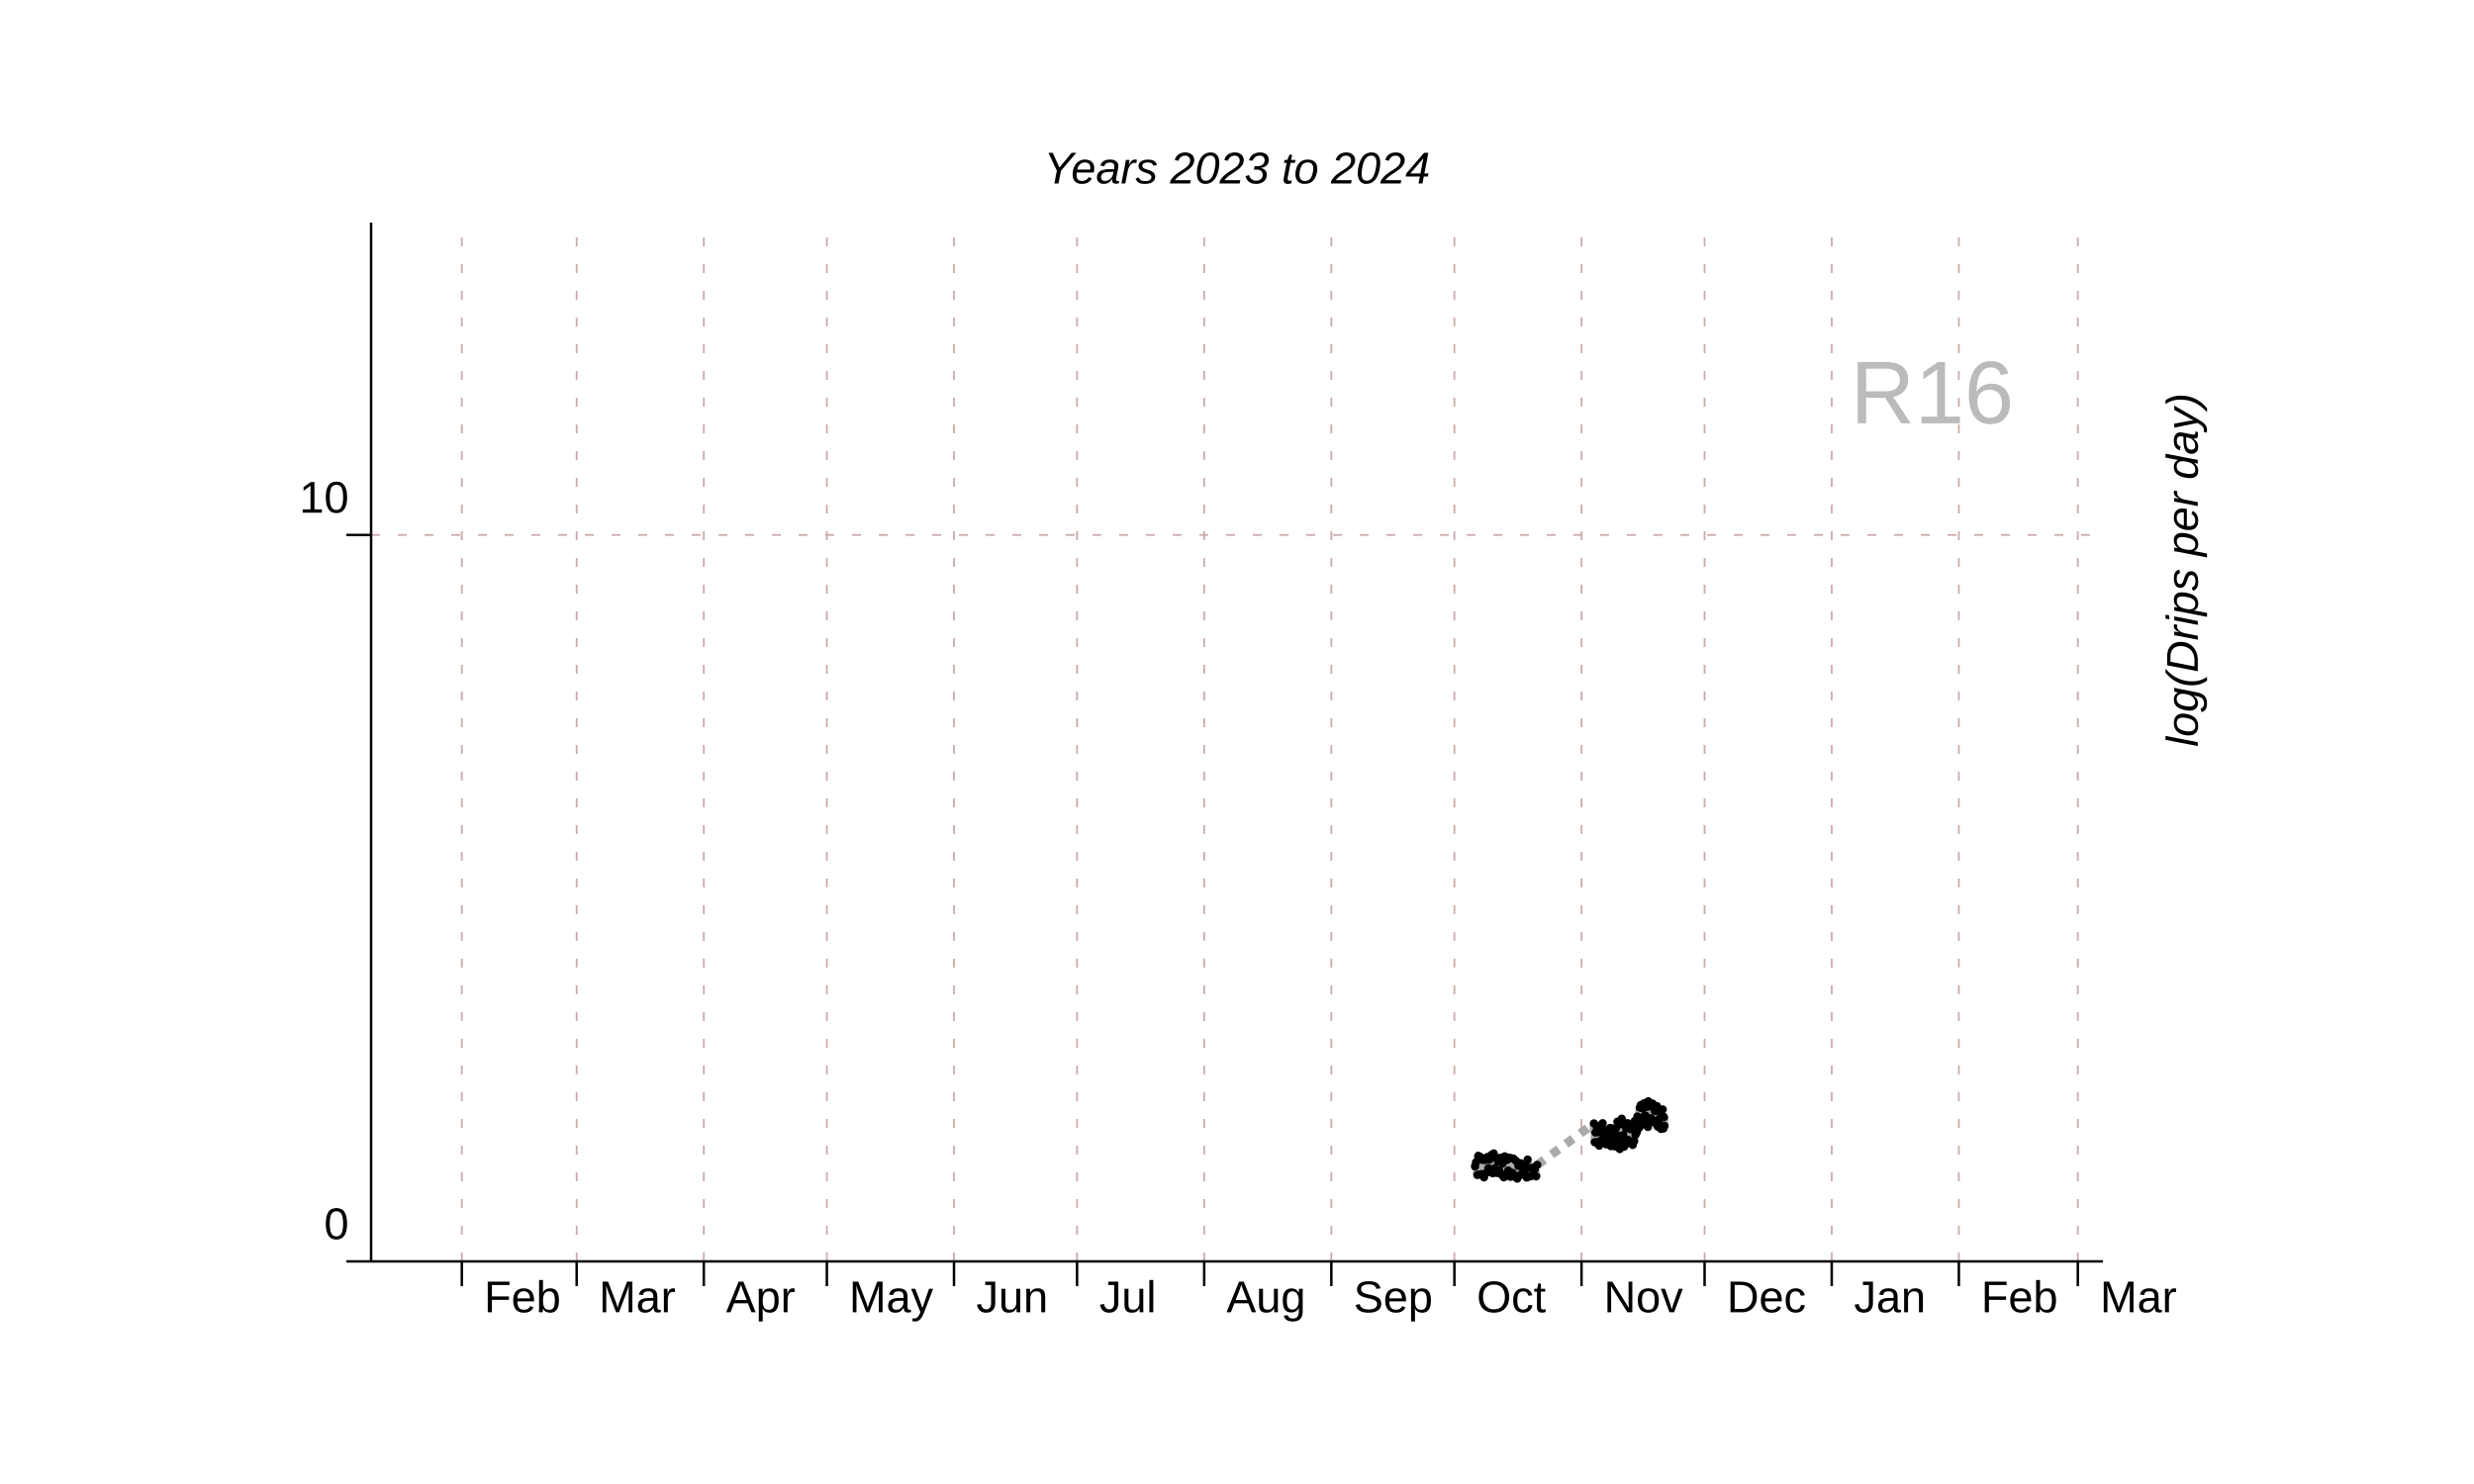
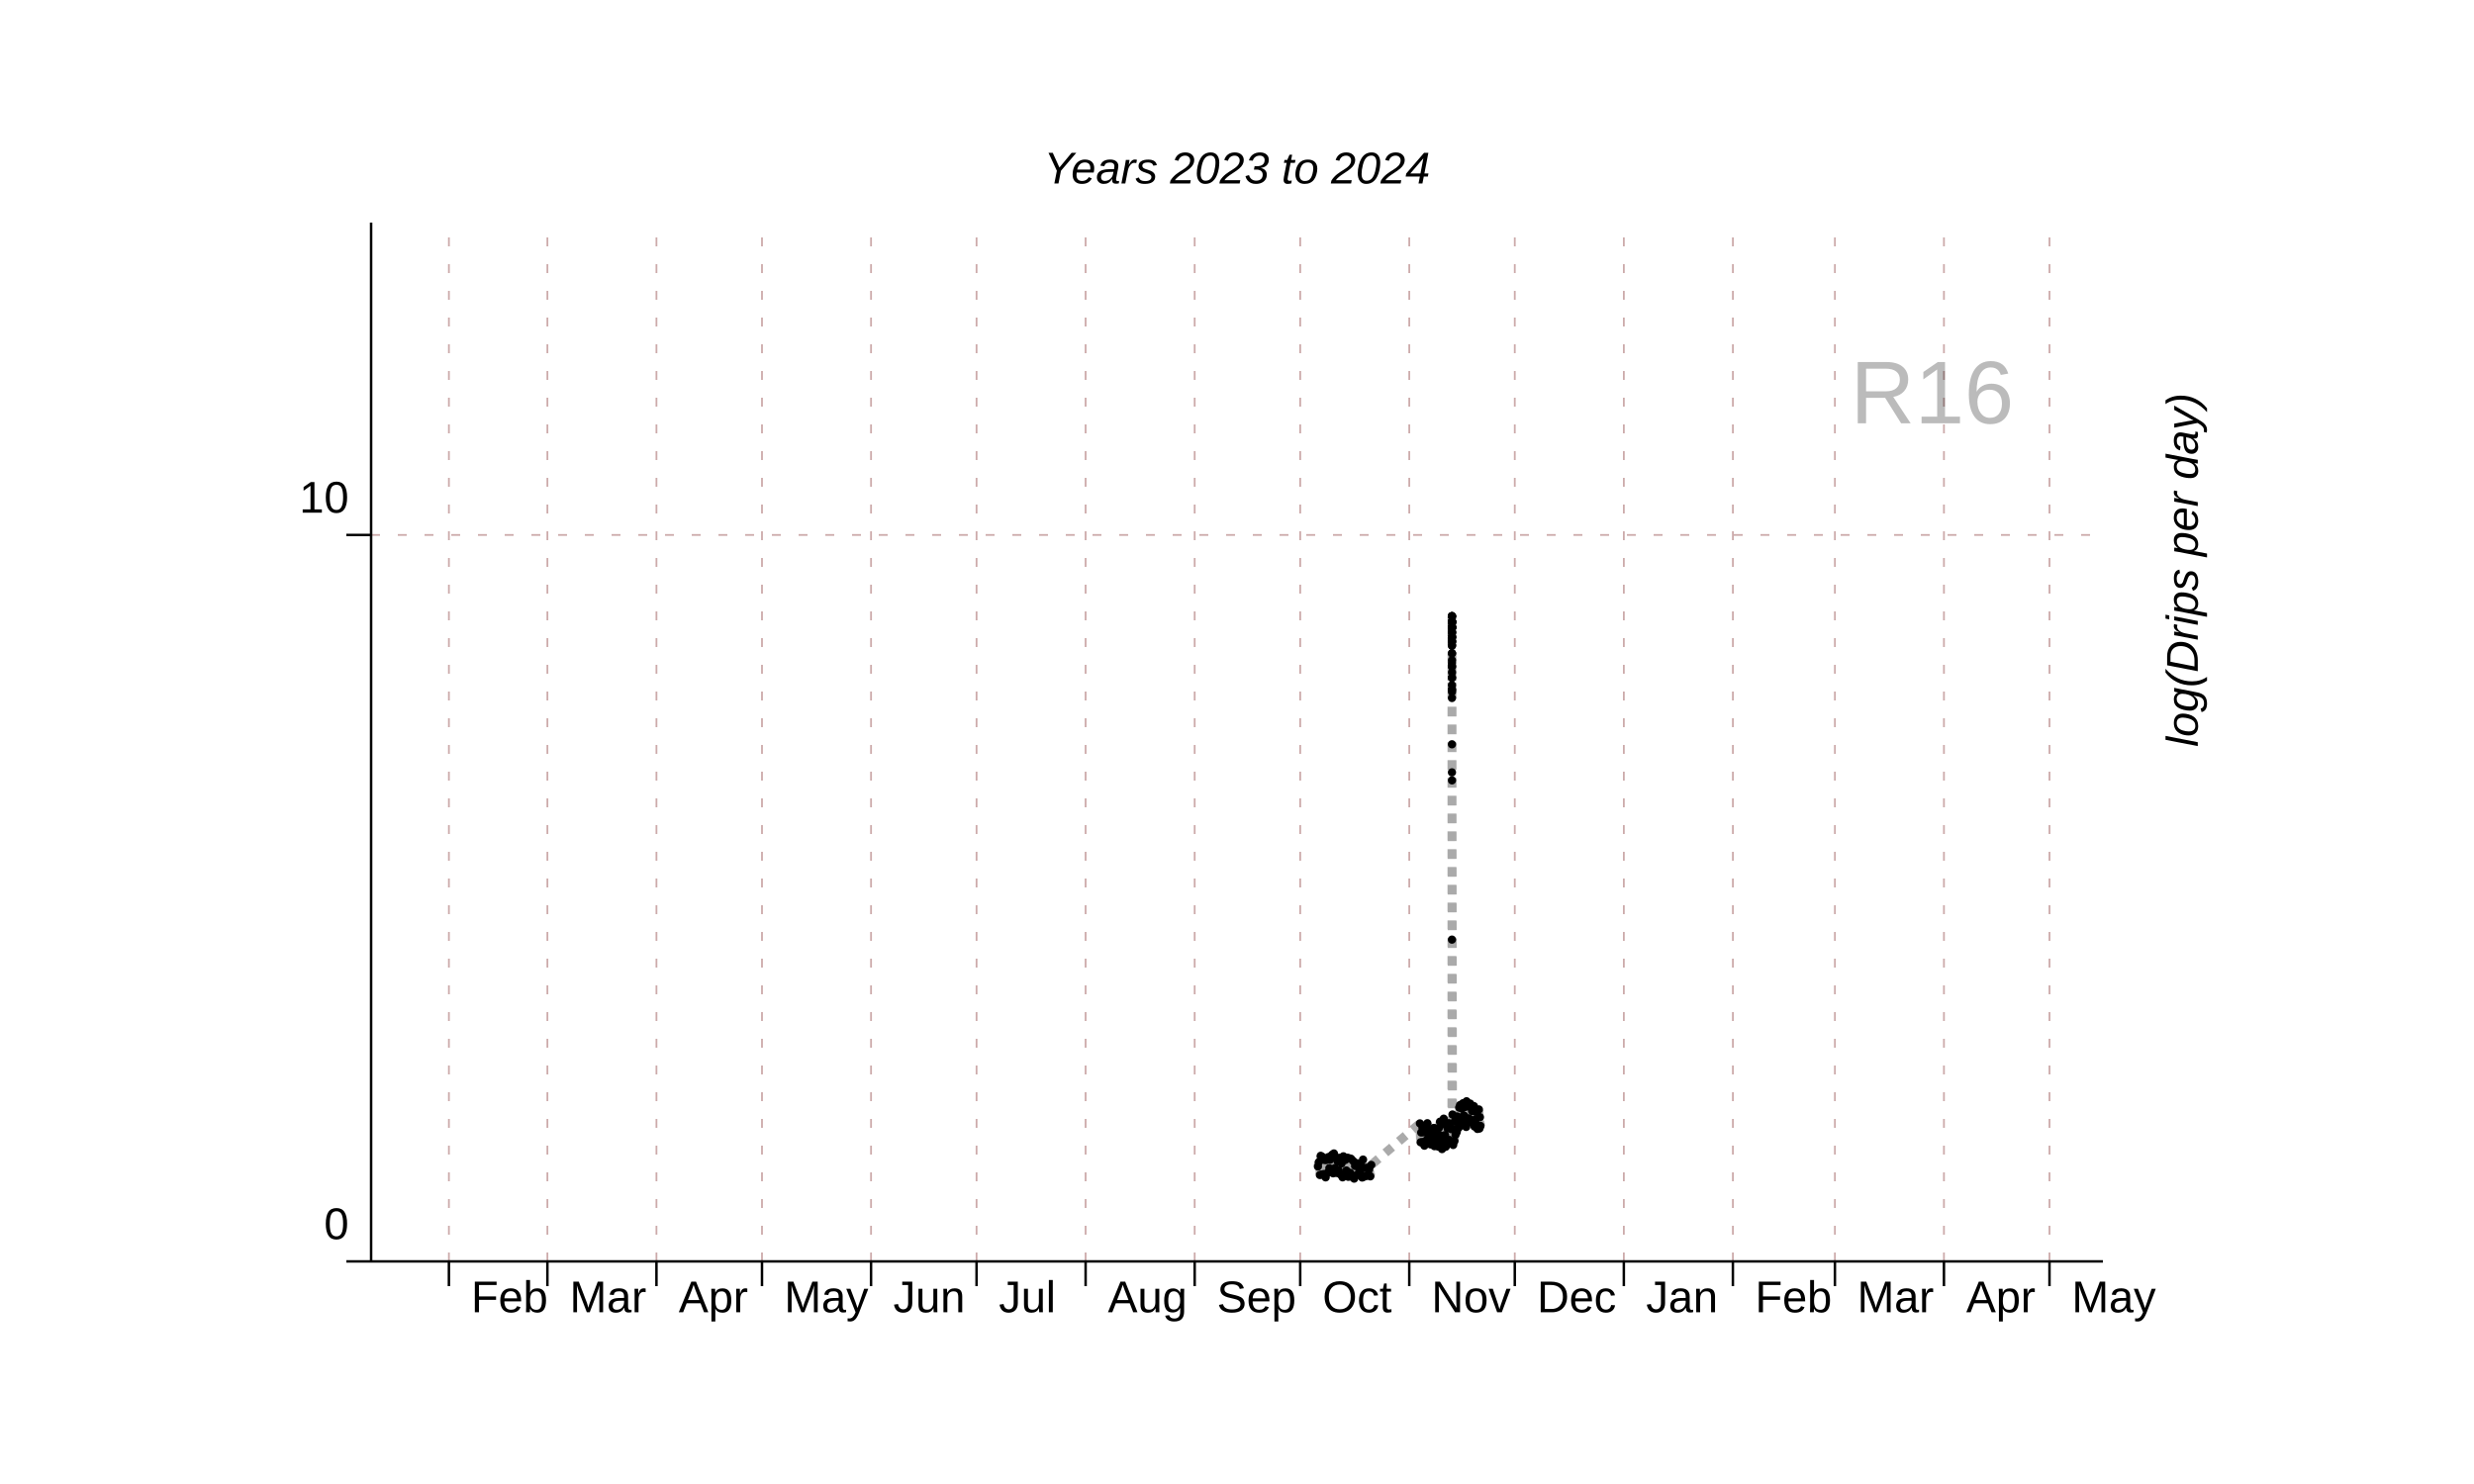
<svg xmlns="http://www.w3.org/2000/svg" version="1.1" viewBox="0 0 1000 600">
  <g>
    <g stroke-dasharray="3.6 7.2" stroke-width="0.72" stroke="#caa">
-       <line x1="839.86" x2="839.86" y1="510.00" y2="90.00" />
-       <line x1="791.78" x2="791.78" y1="510.00" y2="90.00" />
-       <line x1="740.39" x2="740.39" y1="510.00" y2="90.00" />
-       <line x1="689.00" x2="689.00" y1="510.00" y2="90.00" />
-       <line x1="639.26" x2="639.26" y1="510.00" y2="90.00" />
-       <line x1="587.87" x2="587.87" y1="510.00" y2="90.00" />
-       <line x1="538.13" x2="538.13" y1="510.00" y2="90.00" />
-       <line x1="486.74" x2="486.74" y1="510.00" y2="90.00" />
-       <line x1="435.35" x2="435.35" y1="510.00" y2="90.00" />
-       <line x1="385.61" x2="385.61" y1="510.00" y2="90.00" />
-       <line x1="334.22" x2="334.22" y1="510.00" y2="90.00" />
-       <line x1="284.48" x2="284.48" y1="510.00" y2="90.00" />
-       <line x1="233.09" x2="233.09" y1="510.00" y2="90.00" />
-       <line x1="186.67" x2="186.67" y1="510.00" y2="90.00" />
+       <line x1="828.41" x2="828.41" y1="510.00" y2="90.00" />
+       <line x1="785.75" x2="785.75" y1="510.00" y2="90.00" />
+       <line x1="741.68" x2="741.68" y1="510.00" y2="90.00" />
+       <line x1="700.44" x2="700.44" y1="510.00" y2="90.00" />
+       <line x1="656.36" x2="656.36" y1="510.00" y2="90.00" />
+       <line x1="612.28" x2="612.28" y1="510.00" y2="90.00" />
+       <line x1="569.63" x2="569.63" y1="510.00" y2="90.00" />
+       <line x1="525.55" x2="525.55" y1="510.00" y2="90.00" />
+       <line x1="482.89" x2="482.89" y1="510.00" y2="90.00" />
+       <line x1="438.81" x2="438.81" y1="510.00" y2="90.00" />
+       <line x1="394.73" x2="394.73" y1="510.00" y2="90.00" />
+       <line x1="352.08" x2="352.08" y1="510.00" y2="90.00" />
+       <line x1="308.00" x2="308.00" y1="510.00" y2="90.00" />
+       <line x1="265.34" x2="265.34" y1="510.00" y2="90.00" />
+       <line x1="221.26" x2="221.26" y1="510.00" y2="90.00" />
+       <line x1="181.45" x2="181.45" y1="510.00" y2="90.00" />
      <line x1="150.00" x2="850.00" y1="510.00" y2="510.00" />
      <line x1="150.00" x2="850.00" y1="216.29" y2="216.29" />
    </g>
    <g>
      <text dominant-baseline="hanging" dx="-36.0" dy="18.0" fill="#0004" font-family="Arial, sans-serif" font-size="36" stroke="none" text-anchor="end" x="850.00" y="128.18">R16</text>
    </g>
    <g>
      <text dominant-baseline="text-bottom" dy="-12.0" fill="black" font-family="Arial, sans-serif" font-size="18.0" font-style="italic" stroke="none" text-anchor="middle" x="500.00" y="90.00">Years 2023 to 2024</text>
    </g>
    <g>
      <text dominant-baseline="central" dx="12.0" dy="12.0" fill="black" font-family="Arial, sans-serif" font-size="18.0" font-style="italic" stroke="none" text-anchor="middle" text-orientation="sideways" writing-mode="vertical-lr" x="850.00" y="300.00">log(Drips per day)</text>
    </g>
-     <polyline fill="none" points="596.21,471.63 596.64,469.87 597.14,475.07 597.53,467.31 598.03,474.86 598.42,467.79 598.92,474.69 599.33,468.98 599.85,476.02 600.26,468.99 600.75,474.23 601.15,467.82 601.61,472.31 602.02,468.87 602.50,473.69 602.88,466.91 603.37,474.38 603.75,466.36 604.21,472.27 604.60,467.99 605.09,474.24 605.51,469.59 605.99,473.22 606.39,468.13 606.89,474.86 607.32,470.44 607.84,476.01 608.23,467.52 608.73,474.82 609.14,468.98 609.61,473.25 610.01,468.08 610.53,475.79 610.93,468.30 611.42,474.21 611.82,468.50 612.34,475.83 612.76,469.35 613.29,476.53 613.73,471.40 614.24,475.25 614.67,470.31 615.17,474.60 615.63,472.32 616.11,473.80 616.55,471.38 617.08,476.08 617.48,468.84 618.00,475.73 618.46,472.23 618.97,475.47 619.43,472.20 619.93,475.00 620.40,472.70 620.91,475.61 621.35,470.99 644.28,454.20 644.60,461.84 644.89,457.89 645.21,461.81 645.47,455.88 645.79,461.94 646.07,457.80 646.41,463.21 646.67,455.18 646.98,461.27 647.24,454.88 647.55,461.41 647.80,454.13 648.10,460.17 648.38,457.00 648.70,461.72 648.98,457.88 649.31,462.70 649.59,458.22 649.91,461.57 650.20,458.45 650.51,461.18 650.78,456.05 651.12,463.41 651.38,456.20 651.71,462.40 651.98,456.49 652.30,462.17 652.59,458.87 652.94,463.58 653.20,456.11 653.51,460.53 653.75,453.52 654.06,460.75 654.35,459.15 654.71,464.58 654.96,454.52 655.27,461.44 655.51,452.29 655.84,463.18 656.13,458.92 656.48,463.65 656.73,454.44 657.05,461.79 657.31,456.22 657.64,462.33 657.89,454.11 658.20,460.90 658.46,455.26 658.77,461.51 659.04,456.53 659.37,462.18 659.63,455.86 659.96,462.92 660.23,456.51 660.55,461.37 660.79,453.21 661.08,458.80 661.32,453.47 661.60,457.79 661.83,451.39 662.09,456.24 662.33,453.33 662.60,455.93 662.80,447.81 663.04,453.35 663.23,446.78 663.47,453.28 663.67,447.38 663.92,454.63 664.12,448.23 664.36,453.40 664.55,446.11 664.77,451.15 664.96,446.03 665.18,451.11 665.38,447.42 665.63,453.99 665.83,447.47 666.09,455.64 666.27,445.26 666.51,453.26 666.70,446.48 666.94,453.07 667.13,447.26 667.37,452.15 667.56,446.62 667.79,452.86 667.98,446.19 668.23,453.56 668.42,447.72 668.66,453.13 668.87,449.20 669.11,453.51 669.31,447.54 669.56,454.53 669.76,447.22 670.02,455.47 670.23,448.98 670.46,452.55 670.67,449.50 670.92,454.62 671.13,449.02 671.40,456.44 671.61,448.99 671.87,455.87 672.07,448.55 672.34,456.28 672.57,451.68 672.82,455.21" stroke-dasharray="3.6 3.6" stroke-width="3.6" stroke="#aaa" />
+     <polyline fill="none" points="532.71,471.63 533.07,469.87 533.50,475.07 533.83,467.31 534.26,474.86 534.60,467.79 535.03,474.69 535.38,468.98 535.83,476.02 536.18,468.99 536.60,474.23 536.94,467.82 537.33,472.31 537.68,468.87 538.10,473.69 538.42,466.91 538.85,474.38 539.17,466.36 539.56,472.27 539.90,467.99 540.32,474.24 540.68,469.59 541.09,473.22 541.43,468.13 541.86,474.86 542.23,470.44 542.68,476.01 543.01,467.52 543.44,474.82 543.79,468.98 544.20,473.25 544.54,468.08 544.98,475.79 545.33,468.30 545.75,474.21 546.09,468.50 546.54,475.83 546.90,469.35 547.35,476.53 547.73,471.40 548.17,475.25 548.54,470.31 548.96,474.60 549.36,472.32 549.77,473.80 550.15,471.38 550.60,476.08 550.95,468.84 551.39,475.73 551.79,472.23 552.22,475.47 552.62,472.20 553.05,475.00 553.45,472.70 553.89,475.61 554.27,470.99 573.93,454.20 574.21,461.84 574.45,457.89 574.73,461.81 574.95,455.88 575.23,461.94 575.47,457.80 575.76,463.21 575.98,455.18 576.25,461.27 576.47,454.88 576.74,461.41 576.95,454.13 577.21,460.17 577.45,457.00 577.72,461.72 577.96,457.88 578.24,462.70 578.49,458.22 578.76,461.57 579.01,458.45 579.28,461.18 579.50,456.05 579.80,463.41 580.02,456.20 580.30,462.40 580.53,456.49 580.81,462.17 581.06,458.87 581.36,463.58 581.58,456.11 581.85,460.53 582.05,453.52 582.32,460.75 582.57,459.15 582.87,464.58 583.09,454.52 583.36,461.44 583.56,452.29 583.85,463.18 584.10,458.92 584.39,463.65 584.61,454.44 584.88,461.79 585.11,456.22 585.39,462.33 585.60,454.11 585.87,460.90 586.09,455.26 586.36,461.51 586.59,456.53 586.87,462.18 586.89,379.90 586.89,312.28 586.89,300.93 586.89,282.21 586.89,278.85 586.89,277.01 586.89,268.24 586.90,269.49 586.90,278.85 586.90,274.02 586.90,269.49 586.90,264.14 586.90,259.36 586.90,261.04 586.90,257.58 586.90,255.69 586.90,255.69 586.90,253.66 586.90,251.49 586.90,253.66 586.90,251.49 586.90,251.49 586.90,249.13 586.90,251.49 586.90,251.49 586.90,251.49 586.90,251.49 586.90,249.13 586.90,253.66 586.90,251.49 586.90,249.13 586.90,253.66 586.90,253.66 586.90,249.13 586.90,251.49 586.90,251.49 586.90,251.49 586.90,251.49 586.90,253.66 586.90,253.66 586.90,253.66 586.90,251.49 586.90,253.66 586.90,255.69 586.90,257.58 586.90,259.36 586.91,257.58 586.91,257.58 586.91,259.36 586.91,261.04 586.91,264.14 586.91,266.94 586.91,271.84 586.91,274.02 586.91,279.72 586.91,315.51 587.10,450.60 587.38,462.92 587.61,456.51 587.89,461.37 588.09,453.21 588.34,458.80 588.55,453.47 588.79,457.79 588.98,451.39 589.21,456.24 589.42,453.33 589.64,455.93 589.81,447.81 590.02,453.35 590.18,446.78 590.39,453.28 590.56,447.38 590.78,454.63 590.95,448.23 591.16,453.40 591.32,446.11 591.51,451.15 591.67,446.03 591.86,451.11 592.03,447.42 592.24,453.99 592.41,447.47 592.63,455.64 592.79,445.26 593.00,453.26 593.16,446.48 593.37,453.07 593.53,447.26 593.73,452.15 593.90,446.62 594.10,452.86 594.26,446.19 594.47,453.56 594.64,447.72 594.84,453.13 595.02,449.20 595.23,453.51 595.40,447.54 595.62,454.53 595.78,447.22 596.01,455.47 596.18,448.98 596.39,452.55 596.57,449.50 596.78,454.62 596.96,449.02 597.19,456.44 597.37,448.99 597.59,455.87 597.77,448.55 598.00,456.28 598.19,451.68 598.41,455.21" stroke-dasharray="3.6 3.6" stroke-width="3.6" stroke="#aaa" />
    <g>
-       <circle cx="596.21" cy="471.63" r="1.667" />
-       <circle cx="596.64" cy="469.87" r="1.667" />
-       <circle cx="597.14" cy="475.07" r="1.667" />
-       <circle cx="597.53" cy="467.31" r="1.667" />
-       <circle cx="598.03" cy="474.86" r="1.667" />
-       <circle cx="598.42" cy="467.79" r="1.667" />
-       <circle cx="598.92" cy="474.69" r="1.667" />
-       <circle cx="599.33" cy="468.98" r="1.667" />
-       <circle cx="599.85" cy="476.02" r="1.667" />
-       <circle cx="600.26" cy="468.99" r="1.667" />
-       <circle cx="600.75" cy="474.23" r="1.667" />
-       <circle cx="601.15" cy="467.82" r="1.667" />
-       <circle cx="601.61" cy="472.31" r="1.667" />
-       <circle cx="602.02" cy="468.87" r="1.667" />
-       <circle cx="602.50" cy="473.69" r="1.667" />
-       <circle cx="602.88" cy="466.91" r="1.667" />
-       <circle cx="603.37" cy="474.38" r="1.667" />
-       <circle cx="603.75" cy="466.36" r="1.667" />
-       <circle cx="604.21" cy="472.27" r="1.667" />
-       <circle cx="604.60" cy="467.99" r="1.667" />
-       <circle cx="605.09" cy="474.24" r="1.667" />
-       <circle cx="605.51" cy="469.59" r="1.667" />
-       <circle cx="605.99" cy="473.22" r="1.667" />
-       <circle cx="606.39" cy="468.13" r="1.667" />
-       <circle cx="606.89" cy="474.86" r="1.667" />
-       <circle cx="607.32" cy="470.44" r="1.667" />
-       <circle cx="607.84" cy="476.01" r="1.667" />
-       <circle cx="608.23" cy="467.52" r="1.667" />
-       <circle cx="608.73" cy="474.82" r="1.667" />
-       <circle cx="609.14" cy="468.98" r="1.667" />
-       <circle cx="609.61" cy="473.25" r="1.667" />
-       <circle cx="610.01" cy="468.08" r="1.667" />
-       <circle cx="610.53" cy="475.79" r="1.667" />
-       <circle cx="610.93" cy="468.30" r="1.667" />
-       <circle cx="611.42" cy="474.21" r="1.667" />
-       <circle cx="611.82" cy="468.50" r="1.667" />
-       <circle cx="612.34" cy="475.83" r="1.667" />
-       <circle cx="612.76" cy="469.35" r="1.667" />
-       <circle cx="613.29" cy="476.53" r="1.667" />
-       <circle cx="613.73" cy="471.40" r="1.667" />
-       <circle cx="614.24" cy="475.25" r="1.667" />
-       <circle cx="614.67" cy="470.31" r="1.667" />
-       <circle cx="615.17" cy="474.60" r="1.667" />
-       <circle cx="615.63" cy="472.32" r="1.667" />
-       <circle cx="616.11" cy="473.80" r="1.667" />
-       <circle cx="616.55" cy="471.38" r="1.667" />
-       <circle cx="617.08" cy="476.08" r="1.667" />
-       <circle cx="617.48" cy="468.84" r="1.667" />
-       <circle cx="618.00" cy="475.73" r="1.667" />
-       <circle cx="618.46" cy="472.23" r="1.667" />
-       <circle cx="618.97" cy="475.47" r="1.667" />
-       <circle cx="619.43" cy="472.20" r="1.667" />
-       <circle cx="619.93" cy="475.00" r="1.667" />
-       <circle cx="620.40" cy="472.70" r="1.667" />
-       <circle cx="620.91" cy="475.61" r="1.667" />
-       <circle cx="621.35" cy="470.99" r="1.667" />
-       <circle cx="644.28" cy="454.20" r="1.667" />
-       <circle cx="644.60" cy="461.84" r="1.667" />
-       <circle cx="644.89" cy="457.89" r="1.667" />
-       <circle cx="645.21" cy="461.81" r="1.667" />
-       <circle cx="645.47" cy="455.88" r="1.667" />
-       <circle cx="645.79" cy="461.94" r="1.667" />
-       <circle cx="646.07" cy="457.80" r="1.667" />
-       <circle cx="646.41" cy="463.21" r="1.667" />
-       <circle cx="646.67" cy="455.18" r="1.667" />
-       <circle cx="646.98" cy="461.27" r="1.667" />
-       <circle cx="647.24" cy="454.88" r="1.667" />
-       <circle cx="647.55" cy="461.41" r="1.667" />
-       <circle cx="647.80" cy="454.13" r="1.667" />
-       <circle cx="648.10" cy="460.17" r="1.667" />
-       <circle cx="648.38" cy="457.00" r="1.667" />
-       <circle cx="648.70" cy="461.72" r="1.667" />
-       <circle cx="648.98" cy="457.88" r="1.667" />
-       <circle cx="649.31" cy="462.70" r="1.667" />
-       <circle cx="649.59" cy="458.22" r="1.667" />
-       <circle cx="649.91" cy="461.57" r="1.667" />
-       <circle cx="650.20" cy="458.45" r="1.667" />
-       <circle cx="650.51" cy="461.18" r="1.667" />
-       <circle cx="650.78" cy="456.05" r="1.667" />
-       <circle cx="651.12" cy="463.41" r="1.667" />
-       <circle cx="651.38" cy="456.20" r="1.667" />
-       <circle cx="651.71" cy="462.40" r="1.667" />
-       <circle cx="651.98" cy="456.49" r="1.667" />
-       <circle cx="652.30" cy="462.17" r="1.667" />
-       <circle cx="652.59" cy="458.87" r="1.667" />
-       <circle cx="652.94" cy="463.58" r="1.667" />
-       <circle cx="653.20" cy="456.11" r="1.667" />
-       <circle cx="653.51" cy="460.53" r="1.667" />
-       <circle cx="653.75" cy="453.52" r="1.667" />
-       <circle cx="654.06" cy="460.75" r="1.667" />
-       <circle cx="654.35" cy="459.15" r="1.667" />
-       <circle cx="654.71" cy="464.58" r="1.667" />
-       <circle cx="654.96" cy="454.52" r="1.667" />
-       <circle cx="655.27" cy="461.44" r="1.667" />
-       <circle cx="655.51" cy="452.29" r="1.667" />
-       <circle cx="655.84" cy="463.18" r="1.667" />
-       <circle cx="656.13" cy="458.92" r="1.667" />
-       <circle cx="656.48" cy="463.65" r="1.667" />
-       <circle cx="656.73" cy="454.44" r="1.667" />
-       <circle cx="657.05" cy="461.79" r="1.667" />
-       <circle cx="657.31" cy="456.22" r="1.667" />
-       <circle cx="657.64" cy="462.33" r="1.667" />
-       <circle cx="657.89" cy="454.11" r="1.667" />
-       <circle cx="658.20" cy="460.90" r="1.667" />
-       <circle cx="658.46" cy="455.26" r="1.667" />
-       <circle cx="658.77" cy="461.51" r="1.667" />
-       <circle cx="659.04" cy="456.53" r="1.667" />
-       <circle cx="659.37" cy="462.18" r="1.667" />
-       <circle cx="659.63" cy="455.86" r="1.667" />
-       <circle cx="659.96" cy="462.92" r="1.667" />
-       <circle cx="660.23" cy="456.51" r="1.667" />
-       <circle cx="660.55" cy="461.37" r="1.667" />
-       <circle cx="660.79" cy="453.21" r="1.667" />
-       <circle cx="661.08" cy="458.80" r="1.667" />
-       <circle cx="661.32" cy="453.47" r="1.667" />
-       <circle cx="661.60" cy="457.79" r="1.667" />
-       <circle cx="661.83" cy="451.39" r="1.667" />
-       <circle cx="662.09" cy="456.24" r="1.667" />
-       <circle cx="662.33" cy="453.33" r="1.667" />
-       <circle cx="662.60" cy="455.93" r="1.667" />
-       <circle cx="662.80" cy="447.81" r="1.667" />
-       <circle cx="663.04" cy="453.35" r="1.667" />
-       <circle cx="663.23" cy="446.78" r="1.667" />
-       <circle cx="663.47" cy="453.28" r="1.667" />
-       <circle cx="663.67" cy="447.38" r="1.667" />
-       <circle cx="663.92" cy="454.63" r="1.667" />
-       <circle cx="664.12" cy="448.23" r="1.667" />
-       <circle cx="664.36" cy="453.40" r="1.667" />
-       <circle cx="664.55" cy="446.11" r="1.667" />
-       <circle cx="664.77" cy="451.15" r="1.667" />
-       <circle cx="664.96" cy="446.03" r="1.667" />
-       <circle cx="665.18" cy="451.11" r="1.667" />
-       <circle cx="665.38" cy="447.42" r="1.667" />
-       <circle cx="665.63" cy="453.99" r="1.667" />
-       <circle cx="665.83" cy="447.47" r="1.667" />
-       <circle cx="666.09" cy="455.64" r="1.667" />
-       <circle cx="666.27" cy="445.26" r="1.667" />
-       <circle cx="666.51" cy="453.26" r="1.667" />
-       <circle cx="666.70" cy="446.48" r="1.667" />
-       <circle cx="666.94" cy="453.07" r="1.667" />
-       <circle cx="667.13" cy="447.26" r="1.667" />
-       <circle cx="667.37" cy="452.15" r="1.667" />
-       <circle cx="667.56" cy="446.62" r="1.667" />
-       <circle cx="667.79" cy="452.86" r="1.667" />
-       <circle cx="667.98" cy="446.19" r="1.667" />
-       <circle cx="668.23" cy="453.56" r="1.667" />
-       <circle cx="668.42" cy="447.72" r="1.667" />
-       <circle cx="668.66" cy="453.13" r="1.667" />
-       <circle cx="668.87" cy="449.20" r="1.667" />
-       <circle cx="669.11" cy="453.51" r="1.667" />
-       <circle cx="669.31" cy="447.54" r="1.667" />
-       <circle cx="669.56" cy="454.53" r="1.667" />
-       <circle cx="669.76" cy="447.22" r="1.667" />
-       <circle cx="670.02" cy="455.47" r="1.667" />
-       <circle cx="670.23" cy="448.98" r="1.667" />
-       <circle cx="670.46" cy="452.55" r="1.667" />
-       <circle cx="670.67" cy="449.50" r="1.667" />
-       <circle cx="670.92" cy="454.62" r="1.667" />
-       <circle cx="671.13" cy="449.02" r="1.667" />
-       <circle cx="671.40" cy="456.44" r="1.667" />
-       <circle cx="671.61" cy="448.99" r="1.667" />
-       <circle cx="671.87" cy="455.87" r="1.667" />
-       <circle cx="672.07" cy="448.55" r="1.667" />
-       <circle cx="672.34" cy="456.28" r="1.667" />
-       <circle cx="672.57" cy="451.68" r="1.667" />
-       <circle cx="672.82" cy="455.21" r="1.667" />
+       <circle cx="532.71" cy="471.63" r="1.667" />
+       <circle cx="533.07" cy="469.87" r="1.667" />
+       <circle cx="533.50" cy="475.07" r="1.667" />
+       <circle cx="533.83" cy="467.31" r="1.667" />
+       <circle cx="534.26" cy="474.86" r="1.667" />
+       <circle cx="534.60" cy="467.79" r="1.667" />
+       <circle cx="535.03" cy="474.69" r="1.667" />
+       <circle cx="535.38" cy="468.98" r="1.667" />
+       <circle cx="535.83" cy="476.02" r="1.667" />
+       <circle cx="536.18" cy="468.99" r="1.667" />
+       <circle cx="536.60" cy="474.23" r="1.667" />
+       <circle cx="536.94" cy="467.82" r="1.667" />
+       <circle cx="537.33" cy="472.31" r="1.667" />
+       <circle cx="537.68" cy="468.87" r="1.667" />
+       <circle cx="538.10" cy="473.69" r="1.667" />
+       <circle cx="538.42" cy="466.91" r="1.667" />
+       <circle cx="538.85" cy="474.38" r="1.667" />
+       <circle cx="539.17" cy="466.36" r="1.667" />
+       <circle cx="539.56" cy="472.27" r="1.667" />
+       <circle cx="539.90" cy="467.99" r="1.667" />
+       <circle cx="540.32" cy="474.24" r="1.667" />
+       <circle cx="540.68" cy="469.59" r="1.667" />
+       <circle cx="541.09" cy="473.22" r="1.667" />
+       <circle cx="541.43" cy="468.13" r="1.667" />
+       <circle cx="541.86" cy="474.86" r="1.667" />
+       <circle cx="542.23" cy="470.44" r="1.667" />
+       <circle cx="542.68" cy="476.01" r="1.667" />
+       <circle cx="543.01" cy="467.52" r="1.667" />
+       <circle cx="543.44" cy="474.82" r="1.667" />
+       <circle cx="543.79" cy="468.98" r="1.667" />
+       <circle cx="544.20" cy="473.25" r="1.667" />
+       <circle cx="544.54" cy="468.08" r="1.667" />
+       <circle cx="544.98" cy="475.79" r="1.667" />
+       <circle cx="545.33" cy="468.30" r="1.667" />
+       <circle cx="545.75" cy="474.21" r="1.667" />
+       <circle cx="546.09" cy="468.50" r="1.667" />
+       <circle cx="546.54" cy="475.83" r="1.667" />
+       <circle cx="546.90" cy="469.35" r="1.667" />
+       <circle cx="547.35" cy="476.53" r="1.667" />
+       <circle cx="547.73" cy="471.40" r="1.667" />
+       <circle cx="548.17" cy="475.25" r="1.667" />
+       <circle cx="548.54" cy="470.31" r="1.667" />
+       <circle cx="548.96" cy="474.60" r="1.667" />
+       <circle cx="549.36" cy="472.32" r="1.667" />
+       <circle cx="549.77" cy="473.80" r="1.667" />
+       <circle cx="550.15" cy="471.38" r="1.667" />
+       <circle cx="550.60" cy="476.08" r="1.667" />
+       <circle cx="550.95" cy="468.84" r="1.667" />
+       <circle cx="551.39" cy="475.73" r="1.667" />
+       <circle cx="551.79" cy="472.23" r="1.667" />
+       <circle cx="552.22" cy="475.47" r="1.667" />
+       <circle cx="552.62" cy="472.20" r="1.667" />
+       <circle cx="553.05" cy="475.00" r="1.667" />
+       <circle cx="553.45" cy="472.70" r="1.667" />
+       <circle cx="553.89" cy="475.61" r="1.667" />
+       <circle cx="554.27" cy="470.99" r="1.667" />
+       <circle cx="573.93" cy="454.20" r="1.667" />
+       <circle cx="574.21" cy="461.84" r="1.667" />
+       <circle cx="574.45" cy="457.89" r="1.667" />
+       <circle cx="574.73" cy="461.81" r="1.667" />
+       <circle cx="574.95" cy="455.88" r="1.667" />
+       <circle cx="575.23" cy="461.94" r="1.667" />
+       <circle cx="575.47" cy="457.80" r="1.667" />
+       <circle cx="575.76" cy="463.21" r="1.667" />
+       <circle cx="575.98" cy="455.18" r="1.667" />
+       <circle cx="576.25" cy="461.27" r="1.667" />
+       <circle cx="576.47" cy="454.88" r="1.667" />
+       <circle cx="576.74" cy="461.41" r="1.667" />
+       <circle cx="576.95" cy="454.13" r="1.667" />
+       <circle cx="577.21" cy="460.17" r="1.667" />
+       <circle cx="577.45" cy="457.00" r="1.667" />
+       <circle cx="577.72" cy="461.72" r="1.667" />
+       <circle cx="577.96" cy="457.88" r="1.667" />
+       <circle cx="578.24" cy="462.70" r="1.667" />
+       <circle cx="578.49" cy="458.22" r="1.667" />
+       <circle cx="578.76" cy="461.57" r="1.667" />
+       <circle cx="579.01" cy="458.45" r="1.667" />
+       <circle cx="579.28" cy="461.18" r="1.667" />
+       <circle cx="579.50" cy="456.05" r="1.667" />
+       <circle cx="579.80" cy="463.41" r="1.667" />
+       <circle cx="580.02" cy="456.20" r="1.667" />
+       <circle cx="580.30" cy="462.40" r="1.667" />
+       <circle cx="580.53" cy="456.49" r="1.667" />
+       <circle cx="580.81" cy="462.17" r="1.667" />
+       <circle cx="581.06" cy="458.87" r="1.667" />
+       <circle cx="581.36" cy="463.58" r="1.667" />
+       <circle cx="581.58" cy="456.11" r="1.667" />
+       <circle cx="581.85" cy="460.53" r="1.667" />
+       <circle cx="582.05" cy="453.52" r="1.667" />
+       <circle cx="582.32" cy="460.75" r="1.667" />
+       <circle cx="582.57" cy="459.15" r="1.667" />
+       <circle cx="582.87" cy="464.58" r="1.667" />
+       <circle cx="583.09" cy="454.52" r="1.667" />
+       <circle cx="583.36" cy="461.44" r="1.667" />
+       <circle cx="583.56" cy="452.29" r="1.667" />
+       <circle cx="583.85" cy="463.18" r="1.667" />
+       <circle cx="584.10" cy="458.92" r="1.667" />
+       <circle cx="584.39" cy="463.65" r="1.667" />
+       <circle cx="584.61" cy="454.44" r="1.667" />
+       <circle cx="584.88" cy="461.79" r="1.667" />
+       <circle cx="585.11" cy="456.22" r="1.667" />
+       <circle cx="585.39" cy="462.33" r="1.667" />
+       <circle cx="585.60" cy="454.11" r="1.667" />
+       <circle cx="585.87" cy="460.90" r="1.667" />
+       <circle cx="586.09" cy="455.26" r="1.667" />
+       <circle cx="586.36" cy="461.51" r="1.667" />
+       <circle cx="586.59" cy="456.53" r="1.667" />
+       <circle cx="586.87" cy="462.18" r="1.667" />
+       <circle cx="586.89" cy="379.90" r="1.667" />
+       <circle cx="586.89" cy="312.28" r="1.667" />
+       <circle cx="586.89" cy="300.93" r="1.667" />
+       <circle cx="586.89" cy="282.21" r="1.667" />
+       <circle cx="586.89" cy="278.85" r="1.667" />
+       <circle cx="586.89" cy="277.01" r="1.667" />
+       <circle cx="586.89" cy="268.24" r="1.667" />
+       <circle cx="586.90" cy="269.49" r="1.667" />
+       <circle cx="586.90" cy="278.85" r="1.667" />
+       <circle cx="586.90" cy="274.02" r="1.667" />
+       <circle cx="586.90" cy="269.49" r="1.667" />
+       <circle cx="586.90" cy="264.14" r="1.667" />
+       <circle cx="586.90" cy="259.36" r="1.667" />
+       <circle cx="586.90" cy="261.04" r="1.667" />
+       <circle cx="586.90" cy="257.58" r="1.667" />
+       <circle cx="586.90" cy="255.69" r="1.667" />
+       <circle cx="586.90" cy="255.69" r="1.667" />
+       <circle cx="586.90" cy="253.66" r="1.667" />
+       <circle cx="586.90" cy="251.49" r="1.667" />
+       <circle cx="586.90" cy="253.66" r="1.667" />
+       <circle cx="586.90" cy="251.49" r="1.667" />
+       <circle cx="586.90" cy="251.49" r="1.667" />
+       <circle cx="586.90" cy="249.13" r="1.667" />
+       <circle cx="586.90" cy="251.49" r="1.667" />
+       <circle cx="586.90" cy="251.49" r="1.667" />
+       <circle cx="586.90" cy="251.49" r="1.667" />
+       <circle cx="586.90" cy="251.49" r="1.667" />
+       <circle cx="586.90" cy="249.13" r="1.667" />
+       <circle cx="586.90" cy="253.66" r="1.667" />
+       <circle cx="586.90" cy="251.49" r="1.667" />
+       <circle cx="586.90" cy="249.13" r="1.667" />
+       <circle cx="586.90" cy="253.66" r="1.667" />
+       <circle cx="586.90" cy="253.66" r="1.667" />
+       <circle cx="586.90" cy="249.13" r="1.667" />
+       <circle cx="586.90" cy="251.49" r="1.667" />
+       <circle cx="586.90" cy="251.49" r="1.667" />
+       <circle cx="586.90" cy="251.49" r="1.667" />
+       <circle cx="586.90" cy="251.49" r="1.667" />
+       <circle cx="586.90" cy="253.66" r="1.667" />
+       <circle cx="586.90" cy="253.66" r="1.667" />
+       <circle cx="586.90" cy="253.66" r="1.667" />
+       <circle cx="586.90" cy="251.49" r="1.667" />
+       <circle cx="586.90" cy="253.66" r="1.667" />
+       <circle cx="586.90" cy="255.69" r="1.667" />
+       <circle cx="586.90" cy="257.58" r="1.667" />
+       <circle cx="586.90" cy="259.36" r="1.667" />
+       <circle cx="586.91" cy="257.58" r="1.667" />
+       <circle cx="586.91" cy="257.58" r="1.667" />
+       <circle cx="586.91" cy="259.36" r="1.667" />
+       <circle cx="586.91" cy="261.04" r="1.667" />
+       <circle cx="586.91" cy="264.14" r="1.667" />
+       <circle cx="586.91" cy="266.94" r="1.667" />
+       <circle cx="586.91" cy="271.84" r="1.667" />
+       <circle cx="586.91" cy="274.02" r="1.667" />
+       <circle cx="586.91" cy="279.72" r="1.667" />
+       <circle cx="586.91" cy="315.51" r="1.667" />
+       <circle cx="587.10" cy="450.60" r="1.667" />
+       <circle cx="587.38" cy="462.92" r="1.667" />
+       <circle cx="587.61" cy="456.51" r="1.667" />
+       <circle cx="587.89" cy="461.37" r="1.667" />
+       <circle cx="588.09" cy="453.21" r="1.667" />
+       <circle cx="588.34" cy="458.80" r="1.667" />
+       <circle cx="588.55" cy="453.47" r="1.667" />
+       <circle cx="588.79" cy="457.79" r="1.667" />
+       <circle cx="588.98" cy="451.39" r="1.667" />
+       <circle cx="589.21" cy="456.24" r="1.667" />
+       <circle cx="589.42" cy="453.33" r="1.667" />
+       <circle cx="589.64" cy="455.93" r="1.667" />
+       <circle cx="589.81" cy="447.81" r="1.667" />
+       <circle cx="590.02" cy="453.35" r="1.667" />
+       <circle cx="590.18" cy="446.78" r="1.667" />
+       <circle cx="590.39" cy="453.28" r="1.667" />
+       <circle cx="590.56" cy="447.38" r="1.667" />
+       <circle cx="590.78" cy="454.63" r="1.667" />
+       <circle cx="590.95" cy="448.23" r="1.667" />
+       <circle cx="591.16" cy="453.40" r="1.667" />
+       <circle cx="591.32" cy="446.11" r="1.667" />
+       <circle cx="591.51" cy="451.15" r="1.667" />
+       <circle cx="591.67" cy="446.03" r="1.667" />
+       <circle cx="591.86" cy="451.11" r="1.667" />
+       <circle cx="592.03" cy="447.42" r="1.667" />
+       <circle cx="592.24" cy="453.99" r="1.667" />
+       <circle cx="592.41" cy="447.47" r="1.667" />
+       <circle cx="592.63" cy="455.64" r="1.667" />
+       <circle cx="592.79" cy="445.26" r="1.667" />
+       <circle cx="593.00" cy="453.26" r="1.667" />
+       <circle cx="593.16" cy="446.48" r="1.667" />
+       <circle cx="593.37" cy="453.07" r="1.667" />
+       <circle cx="593.53" cy="447.26" r="1.667" />
+       <circle cx="593.73" cy="452.15" r="1.667" />
+       <circle cx="593.90" cy="446.62" r="1.667" />
+       <circle cx="594.10" cy="452.86" r="1.667" />
+       <circle cx="594.26" cy="446.19" r="1.667" />
+       <circle cx="594.47" cy="453.56" r="1.667" />
+       <circle cx="594.64" cy="447.72" r="1.667" />
+       <circle cx="594.84" cy="453.13" r="1.667" />
+       <circle cx="595.02" cy="449.20" r="1.667" />
+       <circle cx="595.23" cy="453.51" r="1.667" />
+       <circle cx="595.40" cy="447.54" r="1.667" />
+       <circle cx="595.62" cy="454.53" r="1.667" />
+       <circle cx="595.78" cy="447.22" r="1.667" />
+       <circle cx="596.01" cy="455.47" r="1.667" />
+       <circle cx="596.18" cy="448.98" r="1.667" />
+       <circle cx="596.39" cy="452.55" r="1.667" />
+       <circle cx="596.57" cy="449.50" r="1.667" />
+       <circle cx="596.78" cy="454.62" r="1.667" />
+       <circle cx="596.96" cy="449.02" r="1.667" />
+       <circle cx="597.19" cy="456.44" r="1.667" />
+       <circle cx="597.37" cy="448.99" r="1.667" />
+       <circle cx="597.59" cy="455.87" r="1.667" />
+       <circle cx="597.77" cy="448.55" r="1.667" />
+       <circle cx="598.00" cy="456.28" r="1.667" />
+       <circle cx="598.19" cy="451.68" r="1.667" />
+       <circle cx="598.41" cy="455.21" r="1.667" />
    </g>
    <g stroke="black">
-       <line x1="839.86" x2="839.86" y1="510.00" y2="520.00" />
-       <line x1="791.78" x2="791.78" y1="510.00" y2="520.00" />
-       <line x1="740.39" x2="740.39" y1="510.00" y2="520.00" />
-       <line x1="689.00" x2="689.00" y1="510.00" y2="520.00" />
-       <line x1="639.26" x2="639.26" y1="510.00" y2="520.00" />
-       <line x1="587.87" x2="587.87" y1="510.00" y2="520.00" />
-       <line x1="538.13" x2="538.13" y1="510.00" y2="520.00" />
-       <line x1="486.74" x2="486.74" y1="510.00" y2="520.00" />
-       <line x1="435.35" x2="435.35" y1="510.00" y2="520.00" />
-       <line x1="385.61" x2="385.61" y1="510.00" y2="520.00" />
-       <line x1="334.22" x2="334.22" y1="510.00" y2="520.00" />
-       <line x1="284.48" x2="284.48" y1="510.00" y2="520.00" />
-       <line x1="233.09" x2="233.09" y1="510.00" y2="520.00" />
-       <line x1="186.67" x2="186.67" y1="510.00" y2="520.00" />
+       <line x1="828.41" x2="828.41" y1="510.00" y2="520.00" />
+       <line x1="785.75" x2="785.75" y1="510.00" y2="520.00" />
+       <line x1="741.68" x2="741.68" y1="510.00" y2="520.00" />
+       <line x1="700.44" x2="700.44" y1="510.00" y2="520.00" />
+       <line x1="656.36" x2="656.36" y1="510.00" y2="520.00" />
+       <line x1="612.28" x2="612.28" y1="510.00" y2="520.00" />
+       <line x1="569.63" x2="569.63" y1="510.00" y2="520.00" />
+       <line x1="525.55" x2="525.55" y1="510.00" y2="520.00" />
+       <line x1="482.89" x2="482.89" y1="510.00" y2="520.00" />
+       <line x1="438.81" x2="438.81" y1="510.00" y2="520.00" />
+       <line x1="394.73" x2="394.73" y1="510.00" y2="520.00" />
+       <line x1="352.08" x2="352.08" y1="510.00" y2="520.00" />
+       <line x1="308.00" x2="308.00" y1="510.00" y2="520.00" />
+       <line x1="265.34" x2="265.34" y1="510.00" y2="520.00" />
+       <line x1="221.26" x2="221.26" y1="510.00" y2="520.00" />
+       <line x1="181.45" x2="181.45" y1="510.00" y2="520.00" />
      <g fill="black" font-family="Arial, sans-serif" font-size="18.0" stroke="none" text-anchor="start" transform="translate(9.0 0.0)">
-         <text x="839.86" y="530.57">Mar</text>
-         <text x="791.78" y="530.57">Feb</text>
-         <text x="740.39" y="530.57">Jan</text>
-         <text x="689.00" y="530.57">Dec</text>
-         <text x="639.26" y="530.57">Nov</text>
-         <text x="587.87" y="530.57">Oct</text>
-         <text x="538.13" y="530.57">Sep</text>
-         <text x="486.74" y="530.57">Aug</text>
-         <text x="435.35" y="530.57">Jul</text>
-         <text x="385.61" y="530.57">Jun</text>
-         <text x="334.22" y="530.57">May</text>
-         <text x="284.48" y="530.57">Apr</text>
-         <text x="233.09" y="530.57">Mar</text>
-         <text x="186.67" y="530.57">Feb</text>
+         <text x="828.41" y="530.57">May</text>
+         <text x="785.75" y="530.57">Apr</text>
+         <text x="741.68" y="530.57">Mar</text>
+         <text x="700.44" y="530.57">Feb</text>
+         <text x="656.36" y="530.57">Jan</text>
+         <text x="612.28" y="530.57">Dec</text>
+         <text x="569.63" y="530.57">Nov</text>
+         <text x="525.55" y="530.57">Oct</text>
+         <text x="482.89" y="530.57">Sep</text>
+         <text x="438.81" y="530.57">Aug</text>
+         <text x="394.73" y="530.57">Jul</text>
+         <text x="352.08" y="530.57">Jun</text>
+         <text x="308.00" y="530.57">May</text>
+         <text x="265.34" y="530.57">Apr</text>
+         <text x="221.26" y="530.57">Mar</text>
+         <text x="181.45" y="530.57">Feb</text>
      </g>
      <line x1="150.00" x2="850.00" y1="510.00" y2="510.00" />
    </g>
    <g stroke="black">
      <line x1="150.00" x2="140.00" y1="510.00" y2="510.00" />
      <line x1="150.00" x2="140.00" y1="216.29" y2="216.29" />
      <g fill="black" font-family="Arial, sans-serif" font-size="18.0" stroke="none" text-anchor="end">
        <text x="141.00" y="501.00">0</text>
        <text x="141.00" y="207.29">10</text>
      </g>
      <line x1="150.00" x2="150.00" y1="510.00" y2="90.00" />
    </g>
  </g>
</svg>
